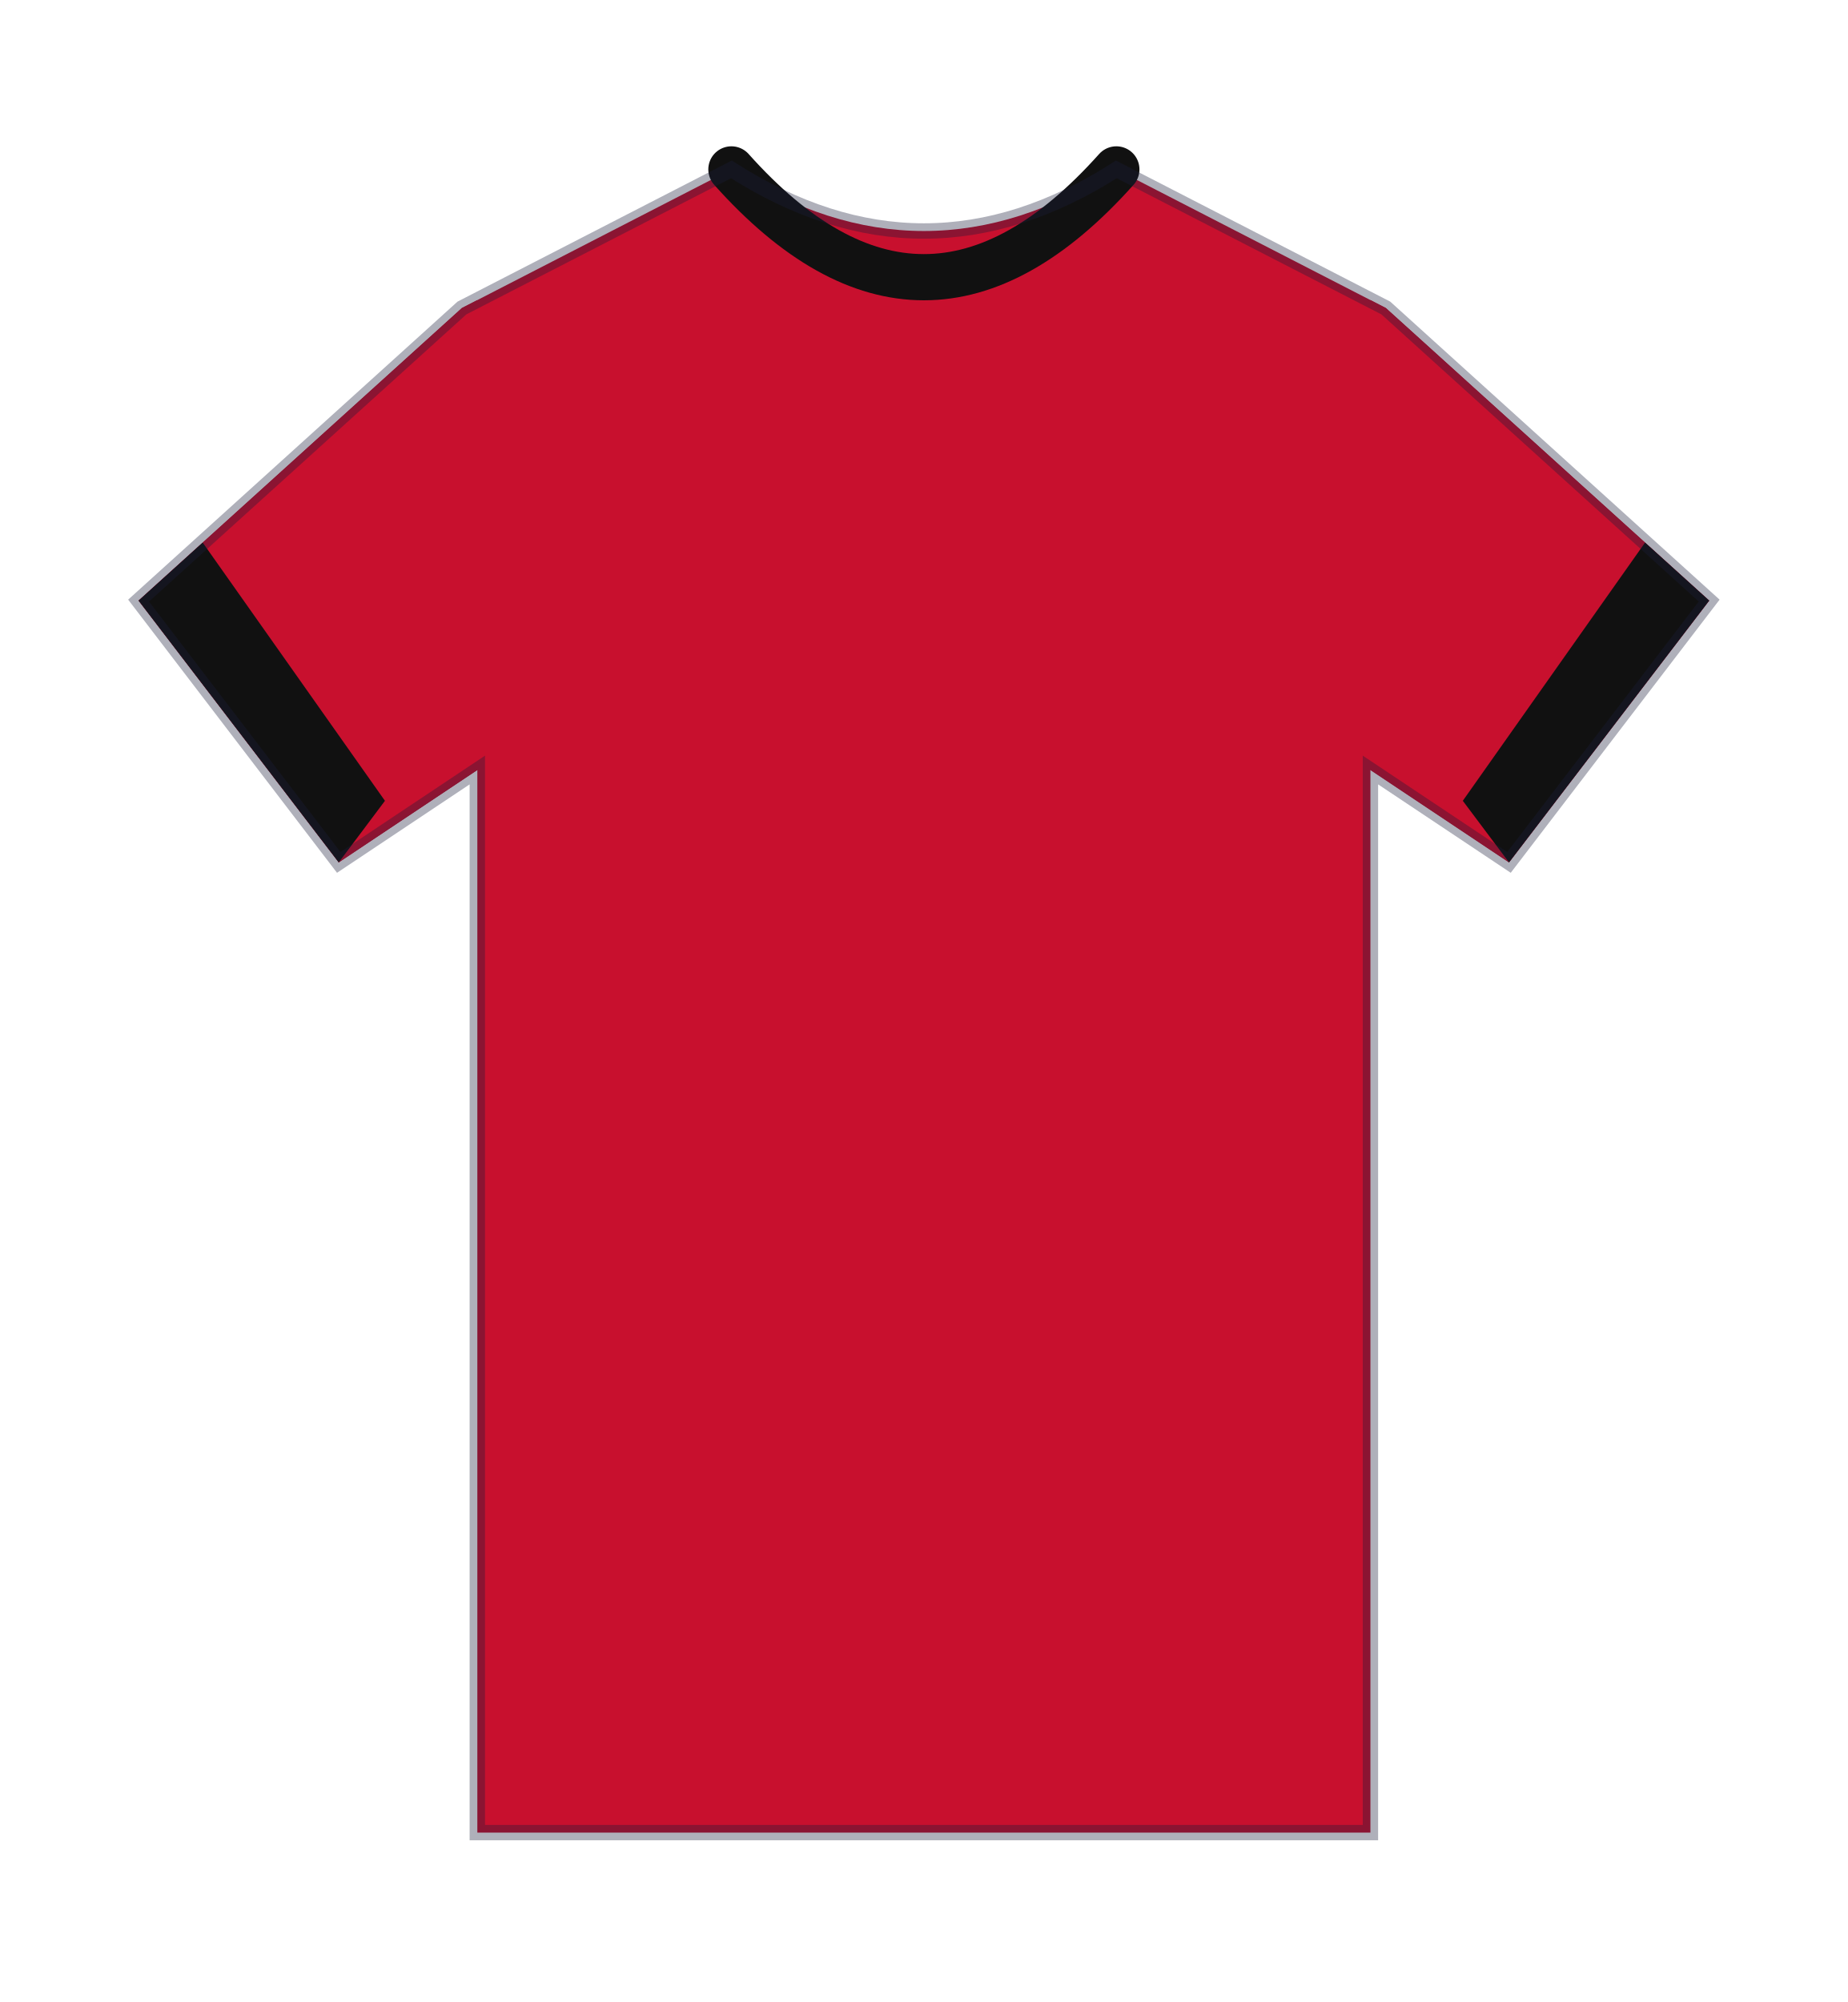
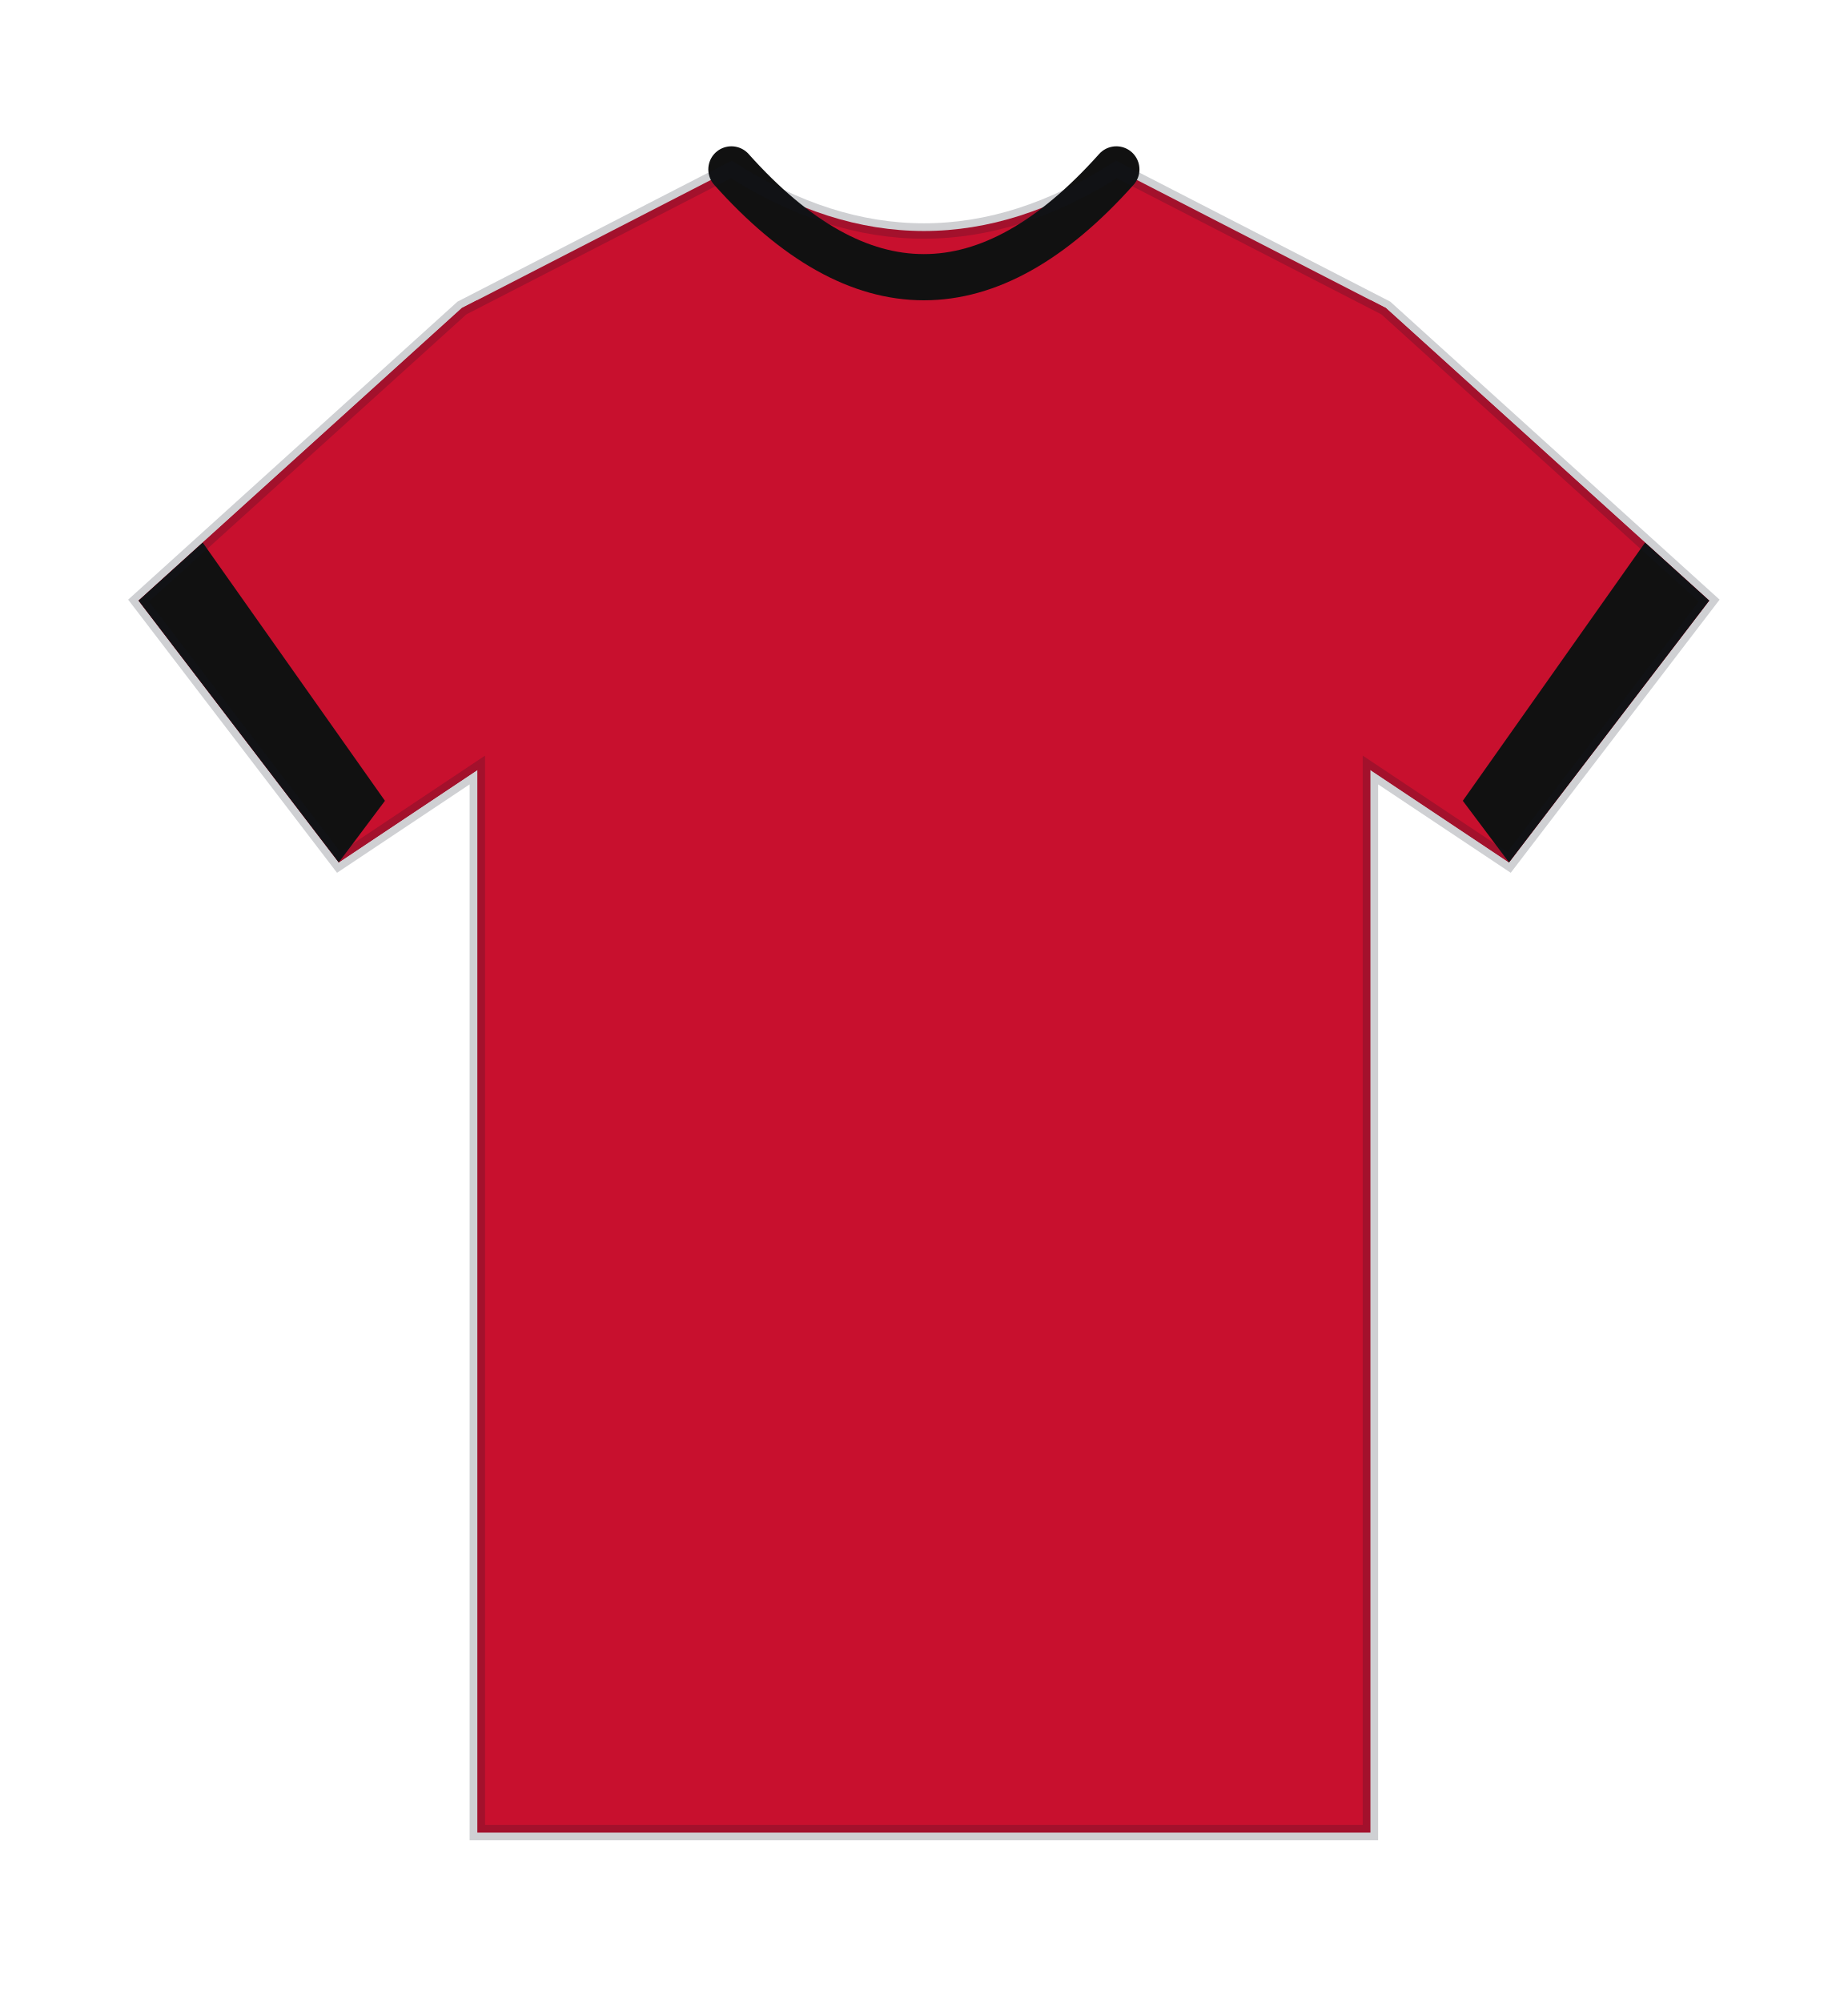
<svg xmlns="http://www.w3.org/2000/svg" viewBox="0 0 240 260" role="img" aria-label="Kit illustration">
  <defs>
    <clipPath id="b">
      <path d="M60 40 L95 22 Q120 38 145 22 L180 40 L222 78 L196 112 L178 100 L178 238 L62 238 L62 100 L44 112 L18 78 Z" />
    </clipPath>
  </defs>
  <rect width="240" height="260" fill="none" />
  <g clip-path="url(#b)">
    <rect width="240" height="260" fill="#c8102e" />
    <path d="M0 0 L62 0 L62 260 L0 260Z M178 0 L240 0 L240 260 L178 260Z" fill="#c8102e" />
    <path d="M18 78 L44 112 L50 104 L26 70Z M222 78 L196 112 L190 104 L214 70Z" fill="#111" />
  </g>
  <path d="M95 22 Q120 50 145 22" fill="none" stroke="#111" stroke-width="6" stroke-linecap="round" />
-   <path d="M60 40 L95 22 Q120 38 145 22 L180 40 L222 78 L196 112 L178 100 L178 238 L62 238 L62 100 L44 112 L18 78 Z" fill="none" stroke="#1b1f3b" stroke-opacity=".35" stroke-width="2" />
+   <path d="M60 40 L95 22 Q120 38 145 22 L180 40 L222 78 L196 112 L178 100 L178 238 L62 238 L62 100 L44 112 L18 78 Z" fill="none" stroke="#111827" stroke-opacity=".2" stroke-width="2" />
</svg>
